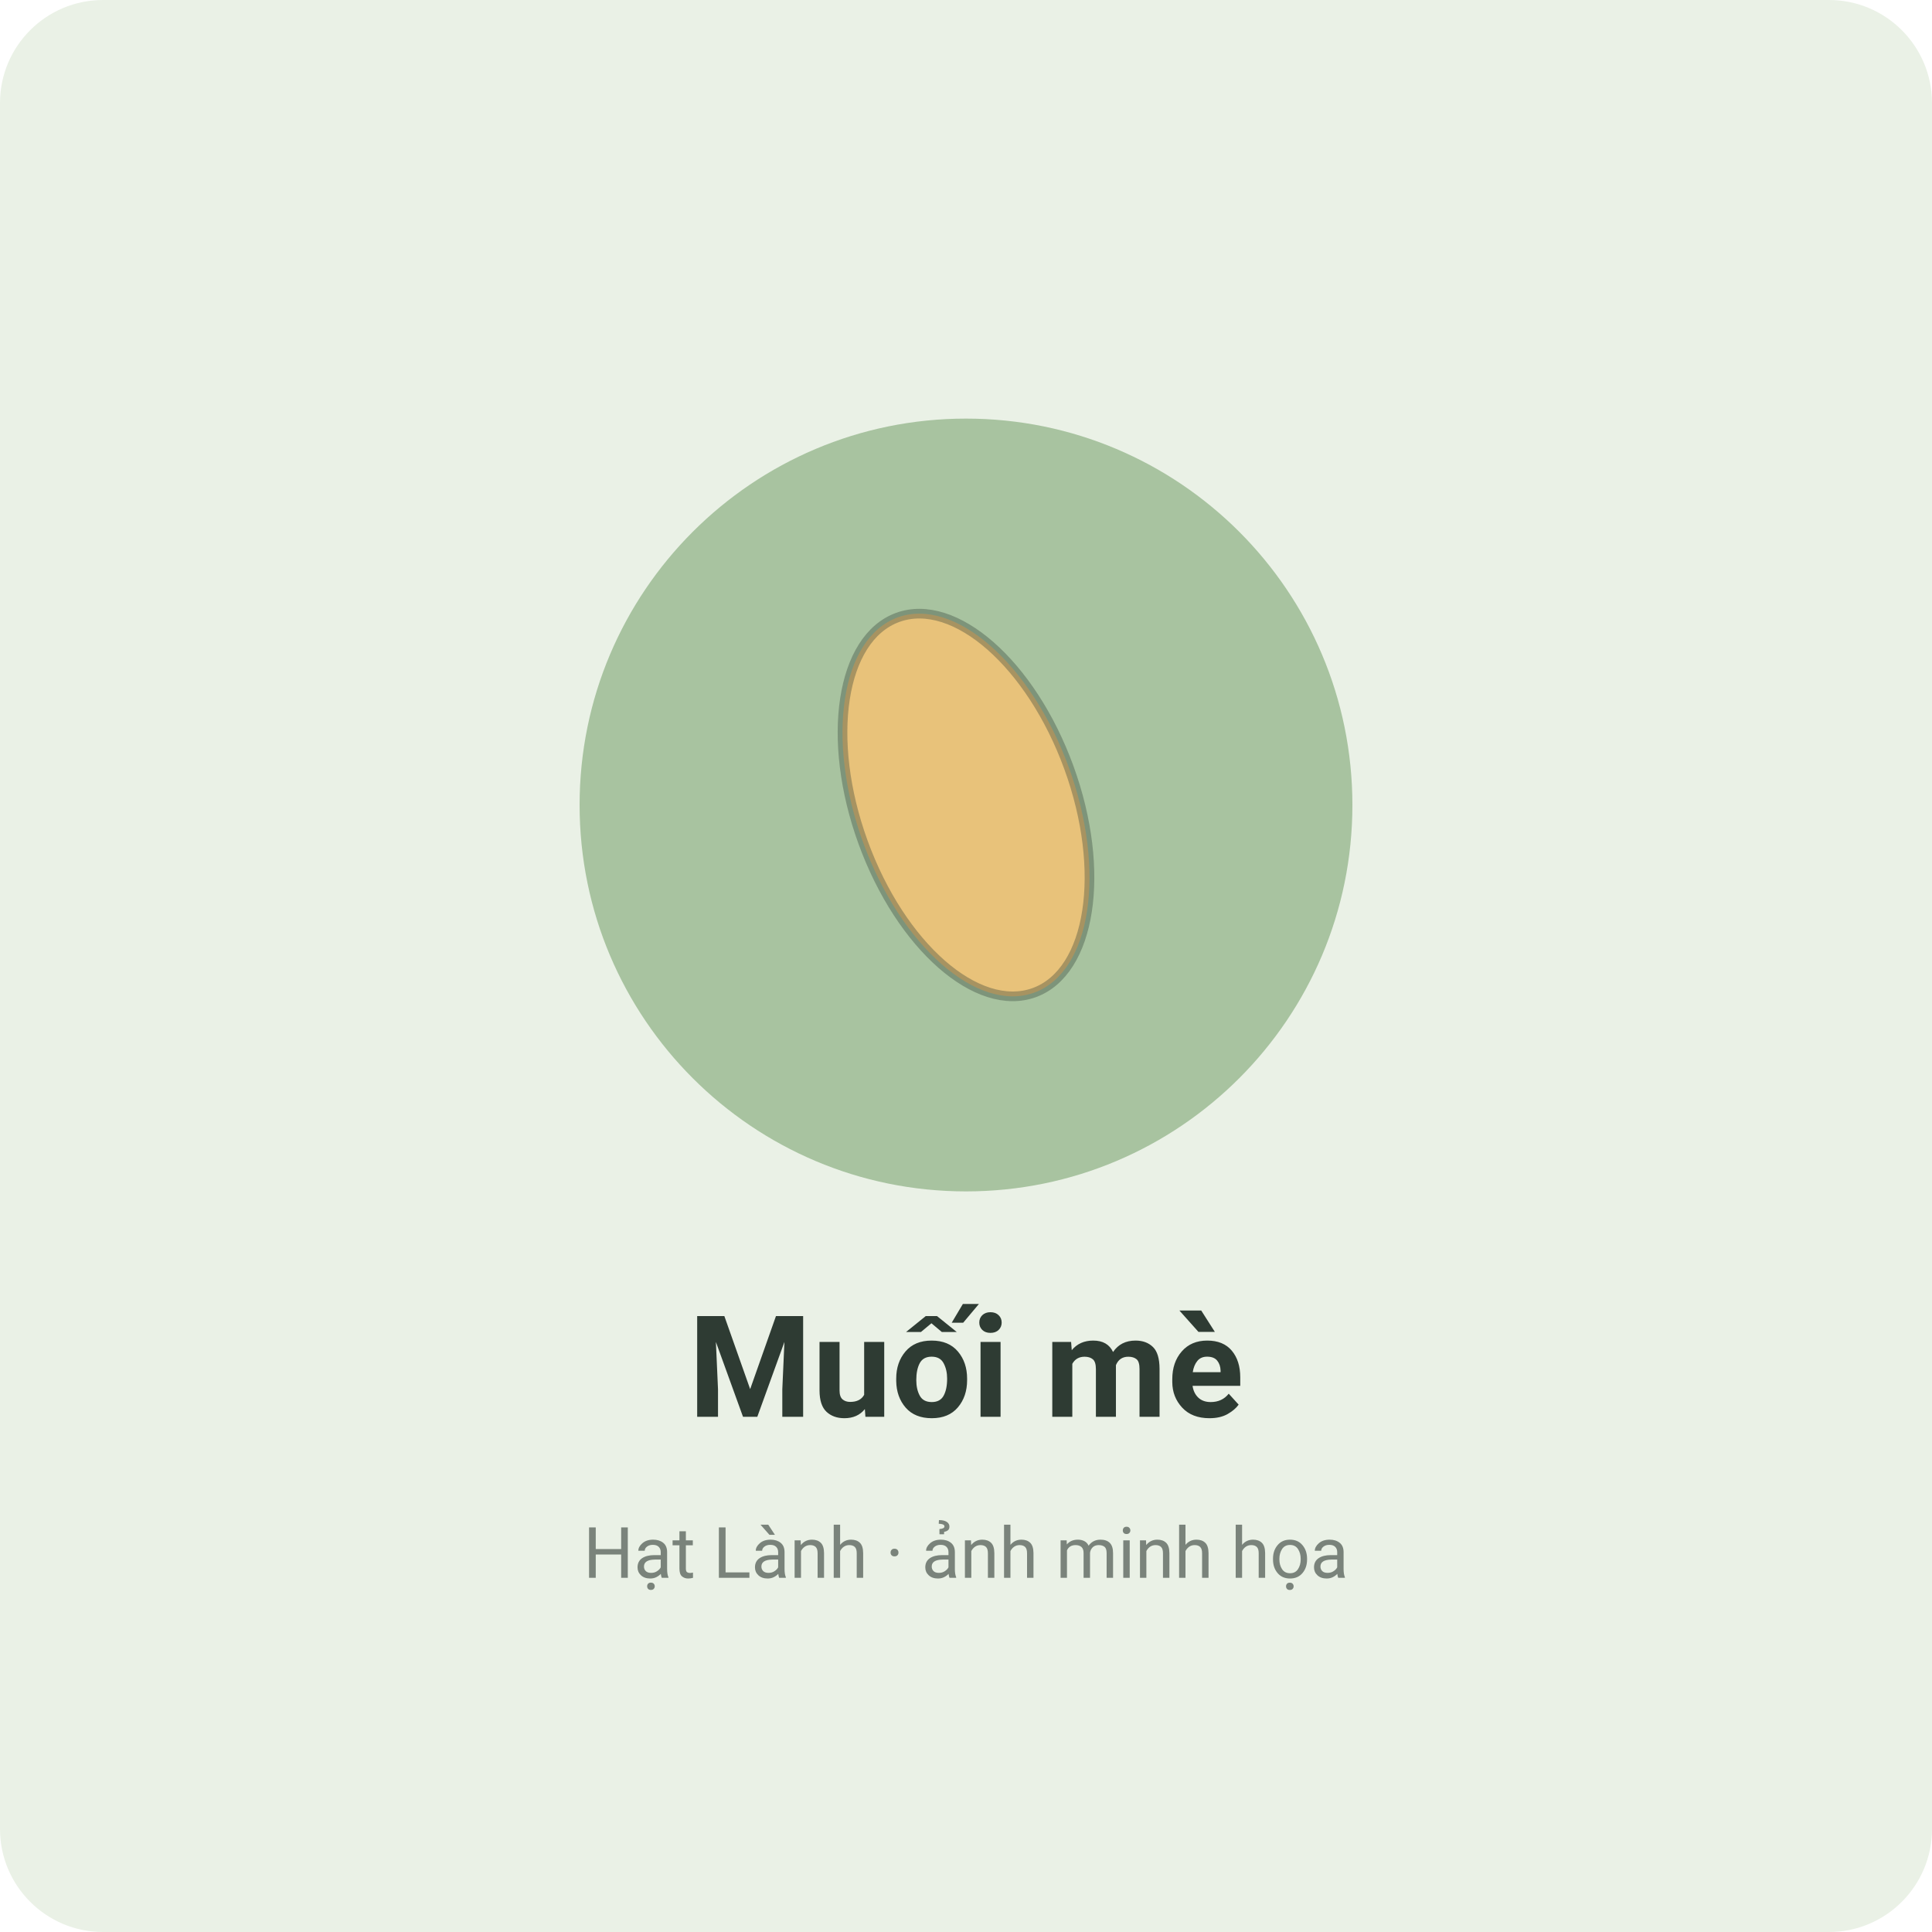
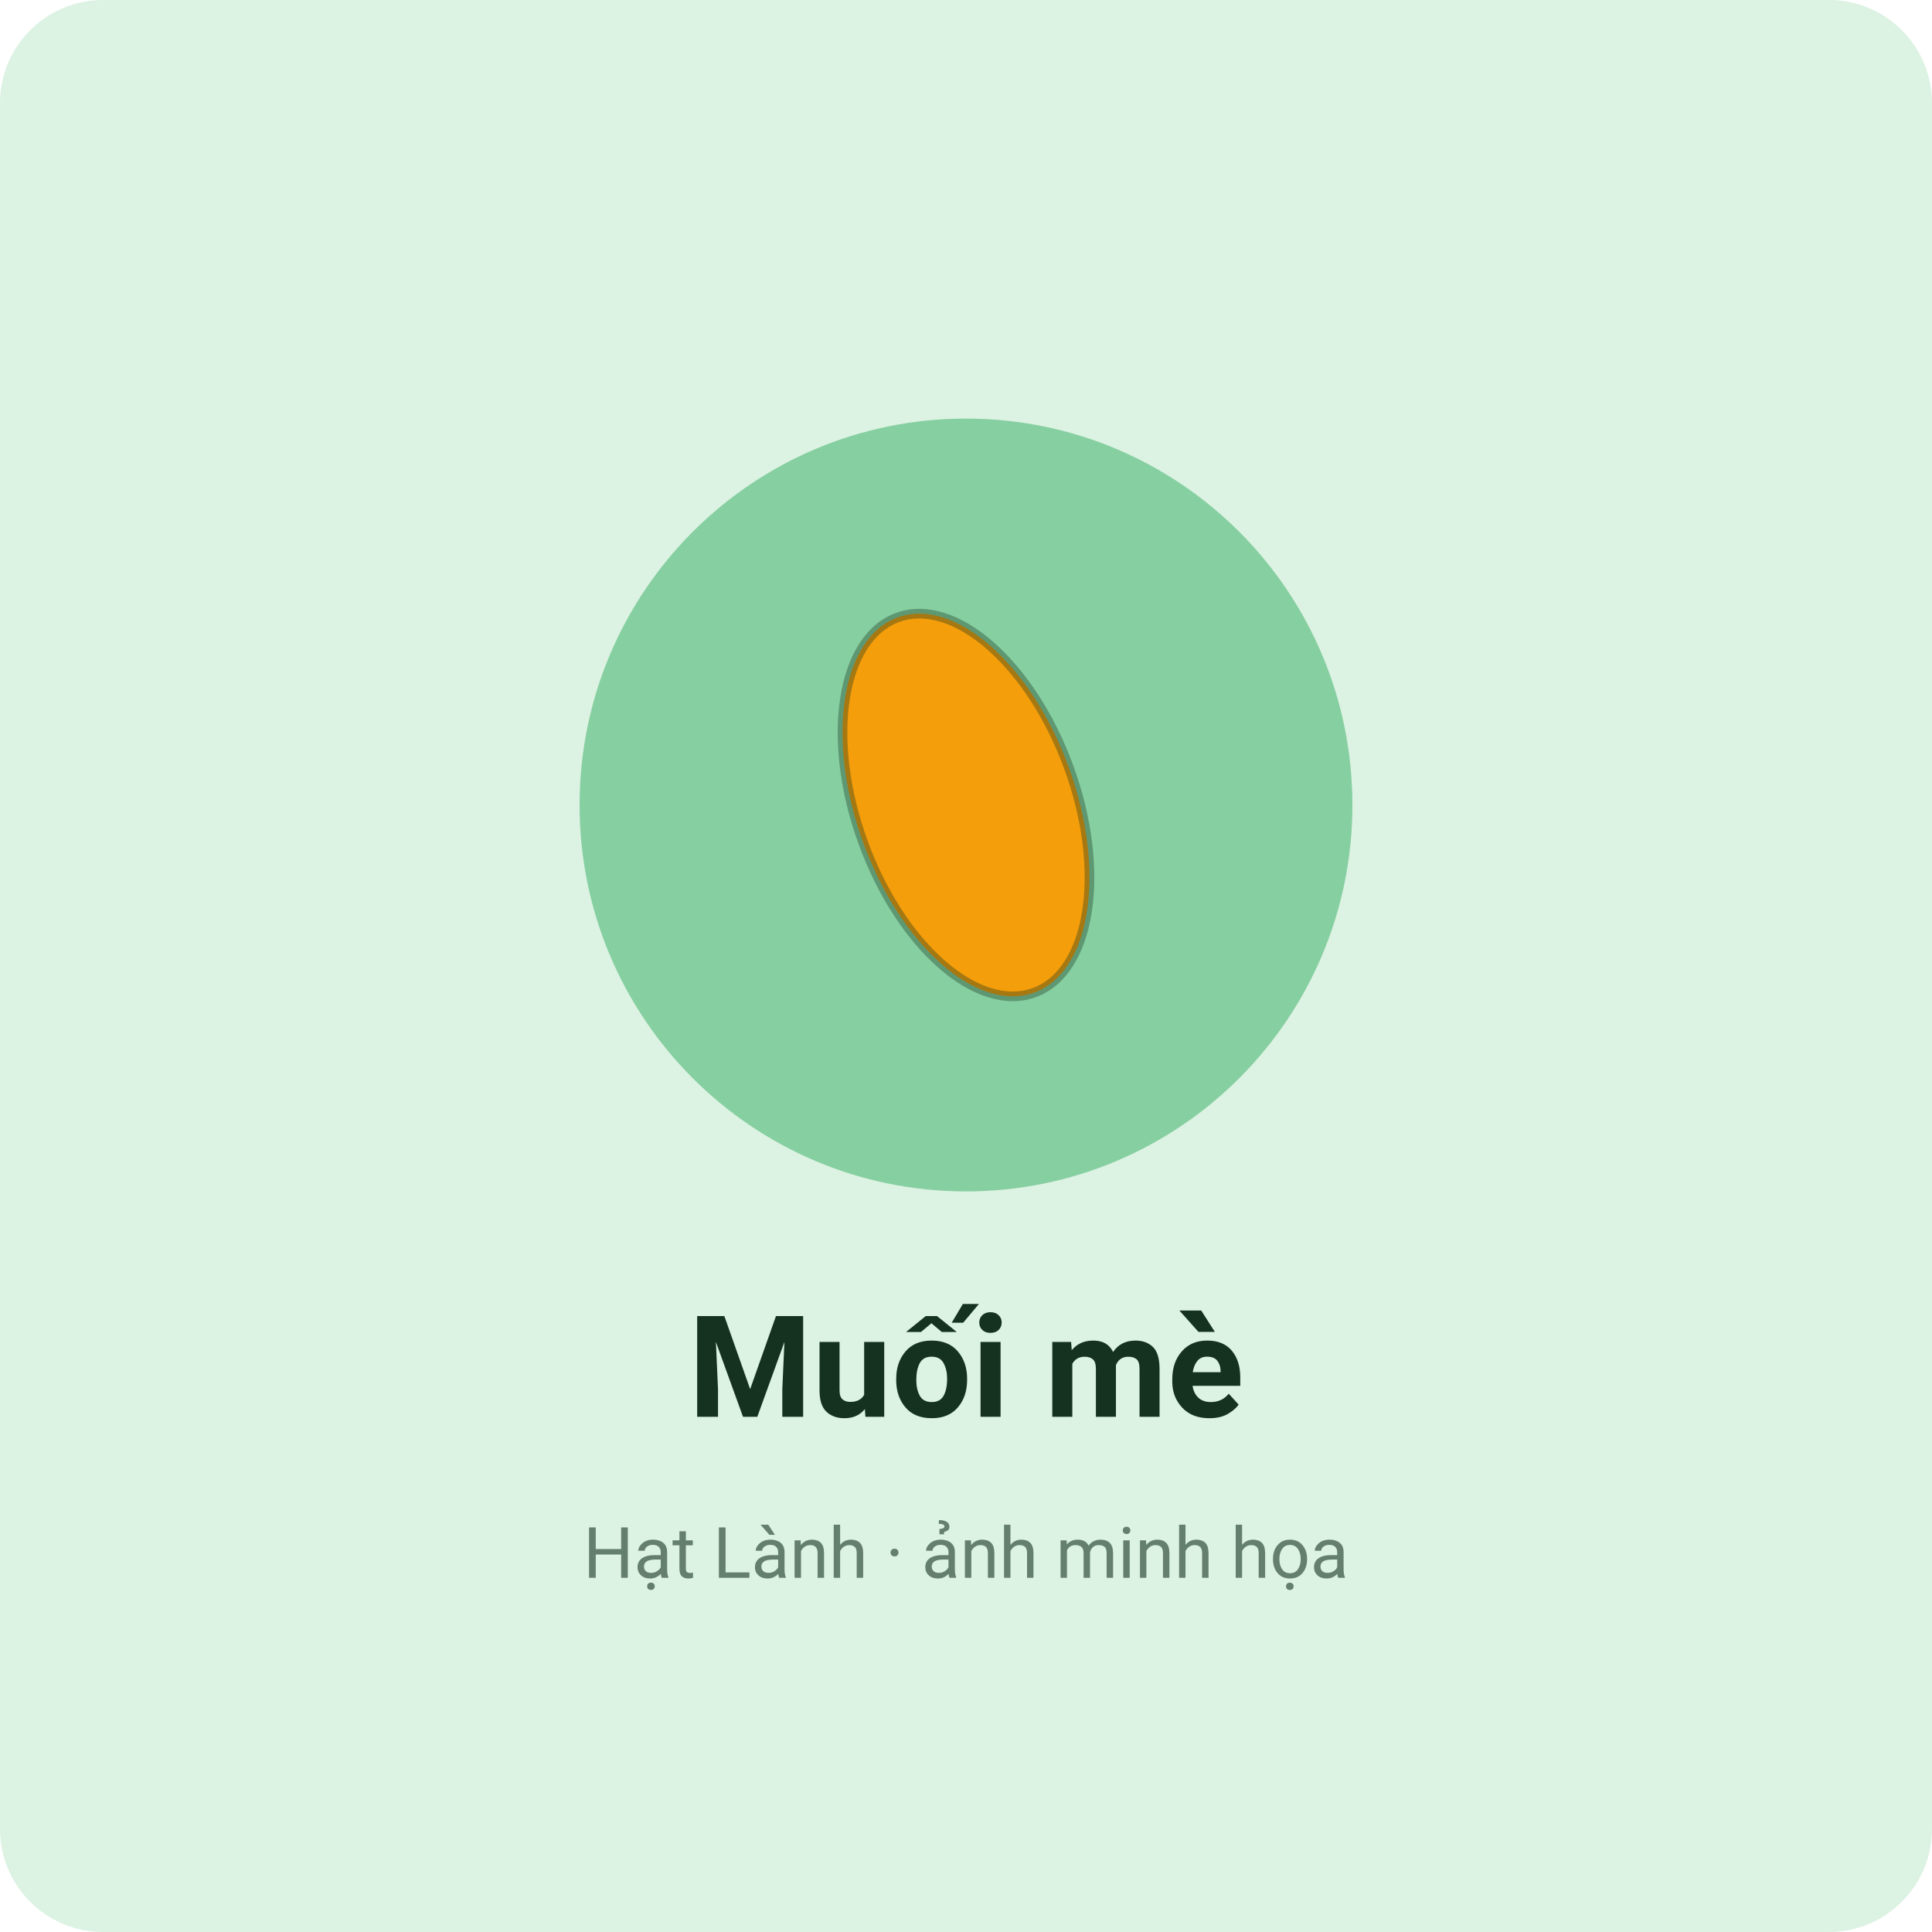
<svg xmlns="http://www.w3.org/2000/svg" width="600" height="600" viewBox="0 0 600 600" role="img" aria-label="Muối mè">
-   <rect width="600" height="600" rx="32" fill="#EAF1E6" />
-   <circle cx="300" cy="250" r="120" fill="#A8C3A0" />
-   <ellipse cx="300" cy="250" rx="34" ry="62" fill="#E8C27A" transform="rotate(-20 300 250)" />
-   <ellipse cx="300" cy="250" rx="34" ry="62" fill="none" stroke="#2E3B33" stroke-width="3" opacity="0.35" transform="rotate(-20 300 250)" />
-   <text x="300" y="440" text-anchor="middle" font-family="system-ui, -apple-system, 'Segoe UI', Roboto, sans-serif" font-size="44" font-weight="600" fill="#2E3B33">Muối mè</text>
-   <text x="300" y="490" text-anchor="middle" font-family="system-ui, -apple-system, 'Segoe UI', Roboto, sans-serif" font-size="22" fill="#2E3B33" opacity="0.6">Hạt Lành · ảnh minh họa</text>
+   <rect width="600" height="600" rx="32" fill="#DCF2E3" />
+   <circle cx="300" cy="250" r="120" fill="#86CFA0" />
+   <ellipse cx="300" cy="250" rx="34" ry="62" fill="#F59E0B" transform="rotate(-20 300 250)" />
+   <ellipse cx="300" cy="250" rx="34" ry="62" fill="none" stroke="#14321F" stroke-width="3" opacity="0.35" transform="rotate(-20 300 250)" />
+   <text x="300" y="440" text-anchor="middle" font-family="system-ui, -apple-system, 'Segoe UI', Roboto, sans-serif" font-size="44" font-weight="600" fill="#14321F">Muối mè</text>
+   <text x="300" y="490" text-anchor="middle" font-family="system-ui, -apple-system, 'Segoe UI', Roboto, sans-serif" font-size="22" fill="#14321F" opacity="0.6">Hạt Lành · ảnh minh họa</text>
</svg>
